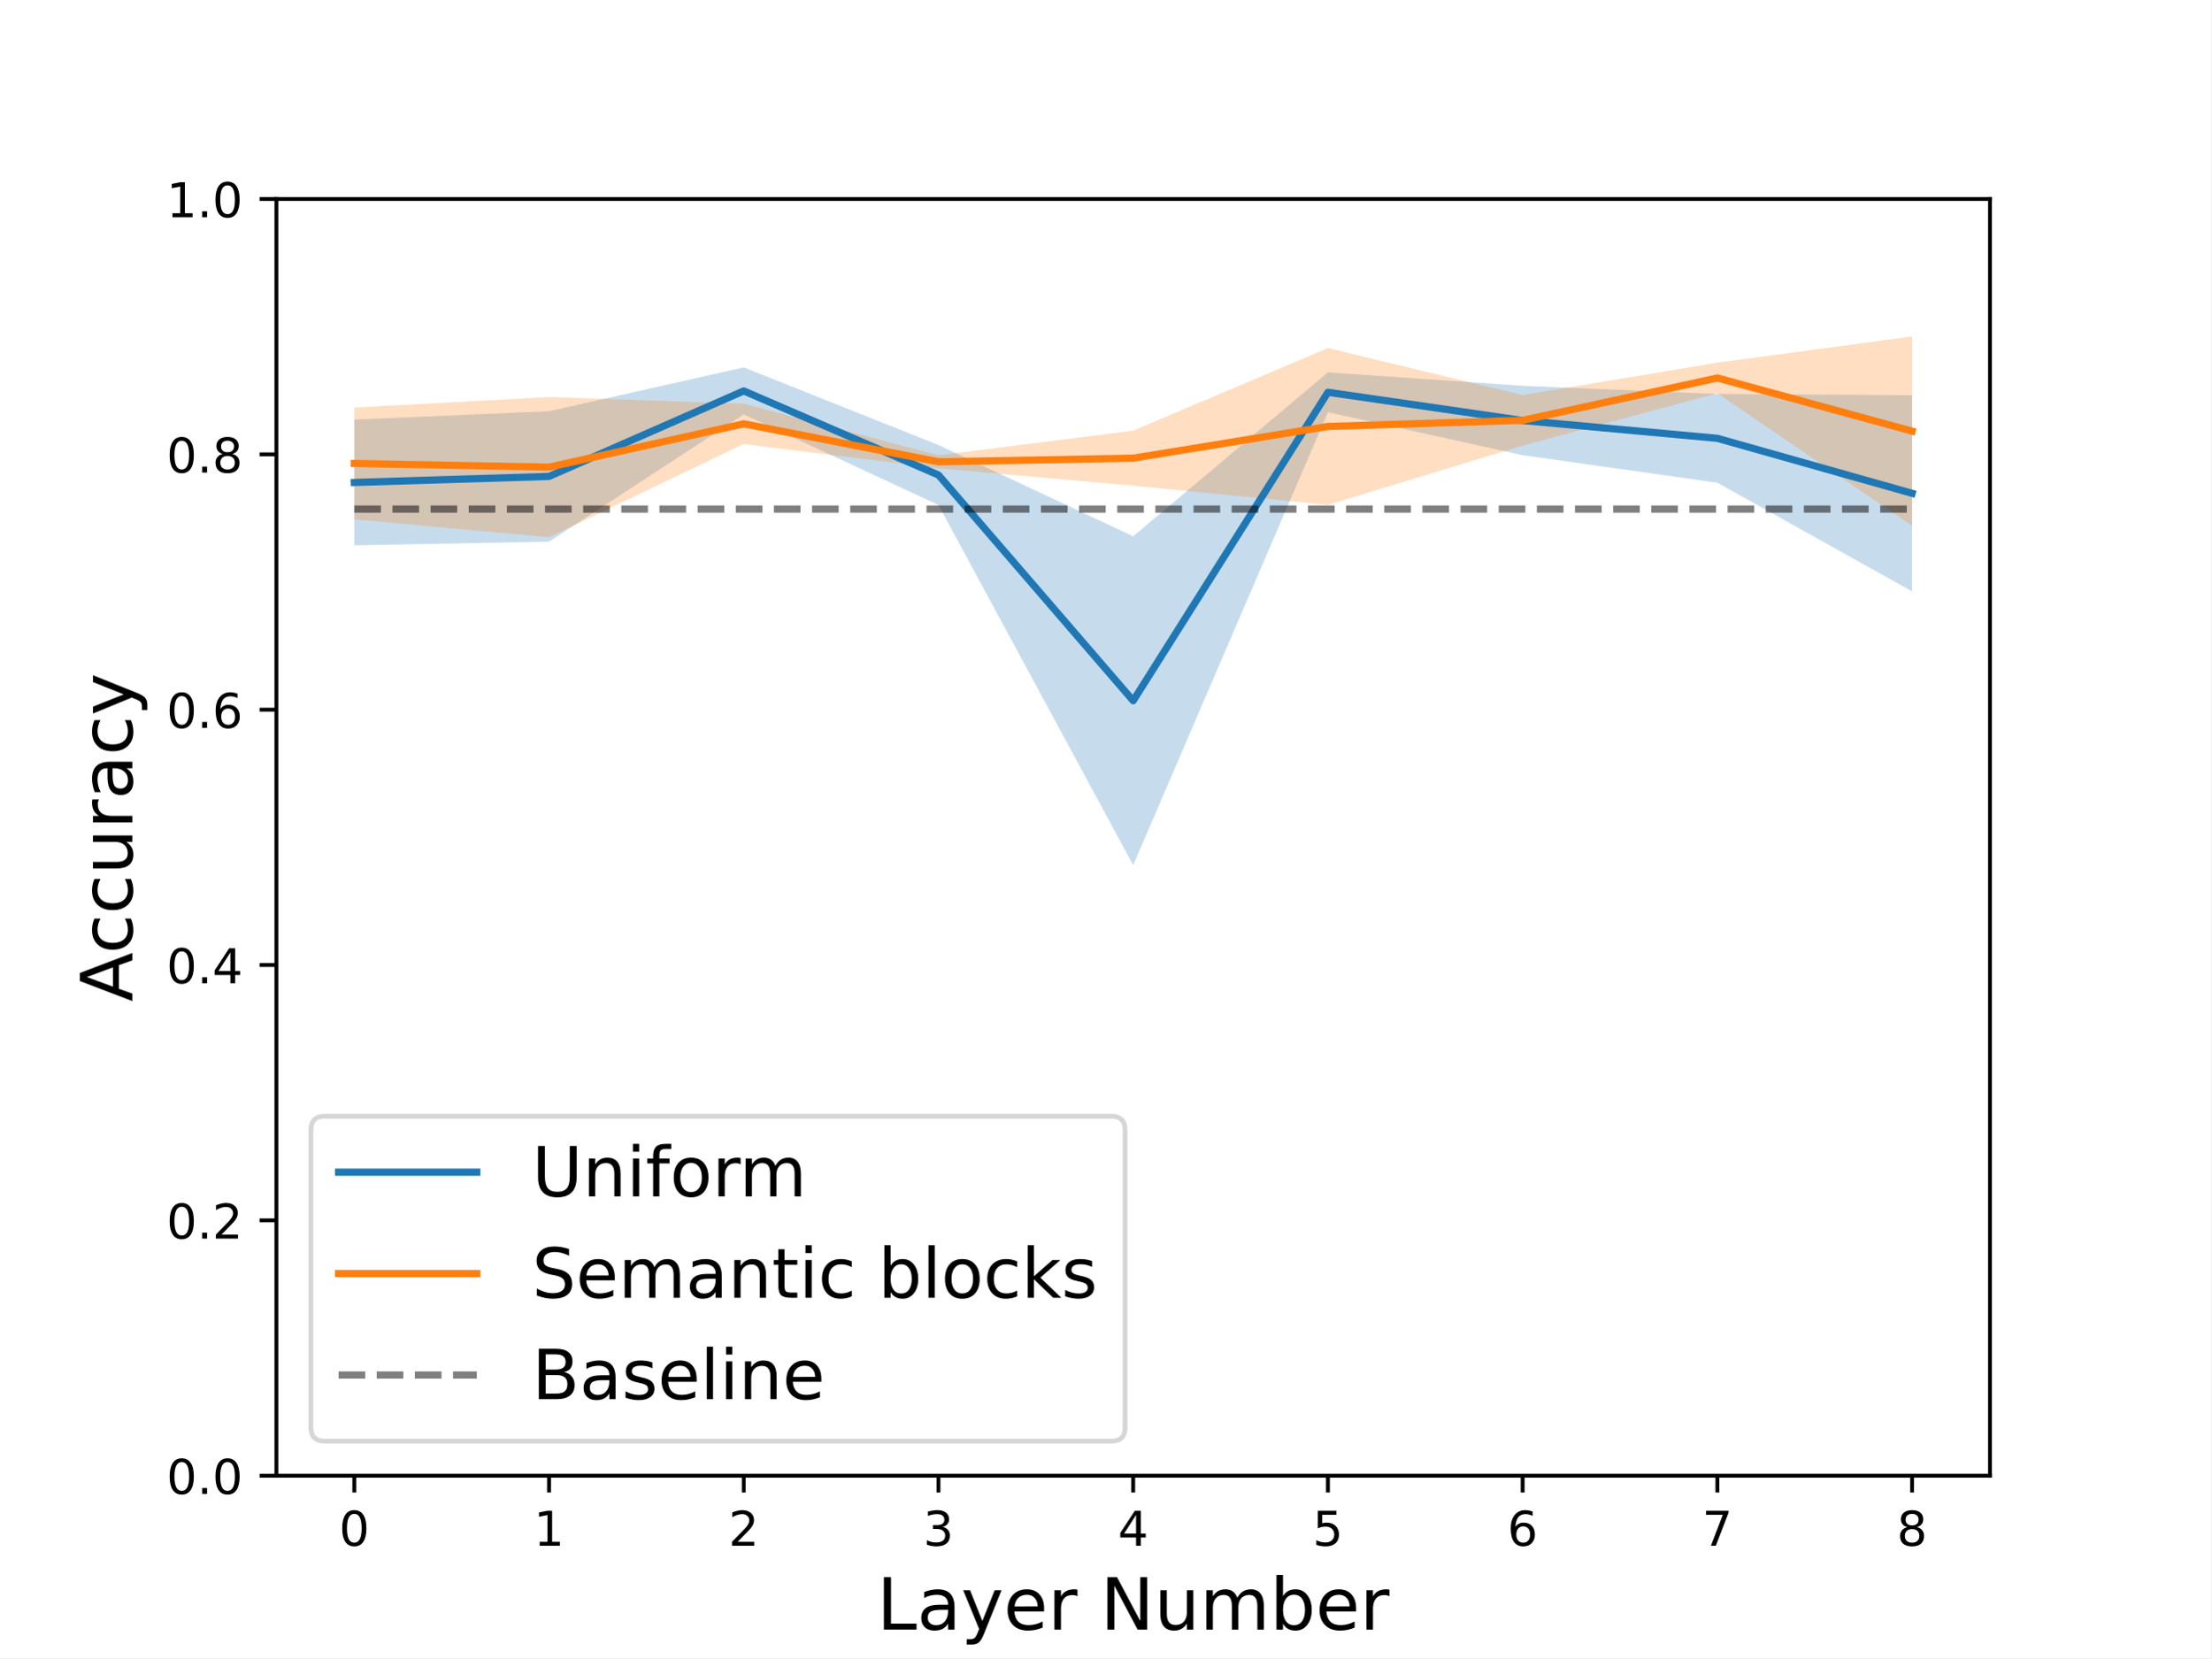
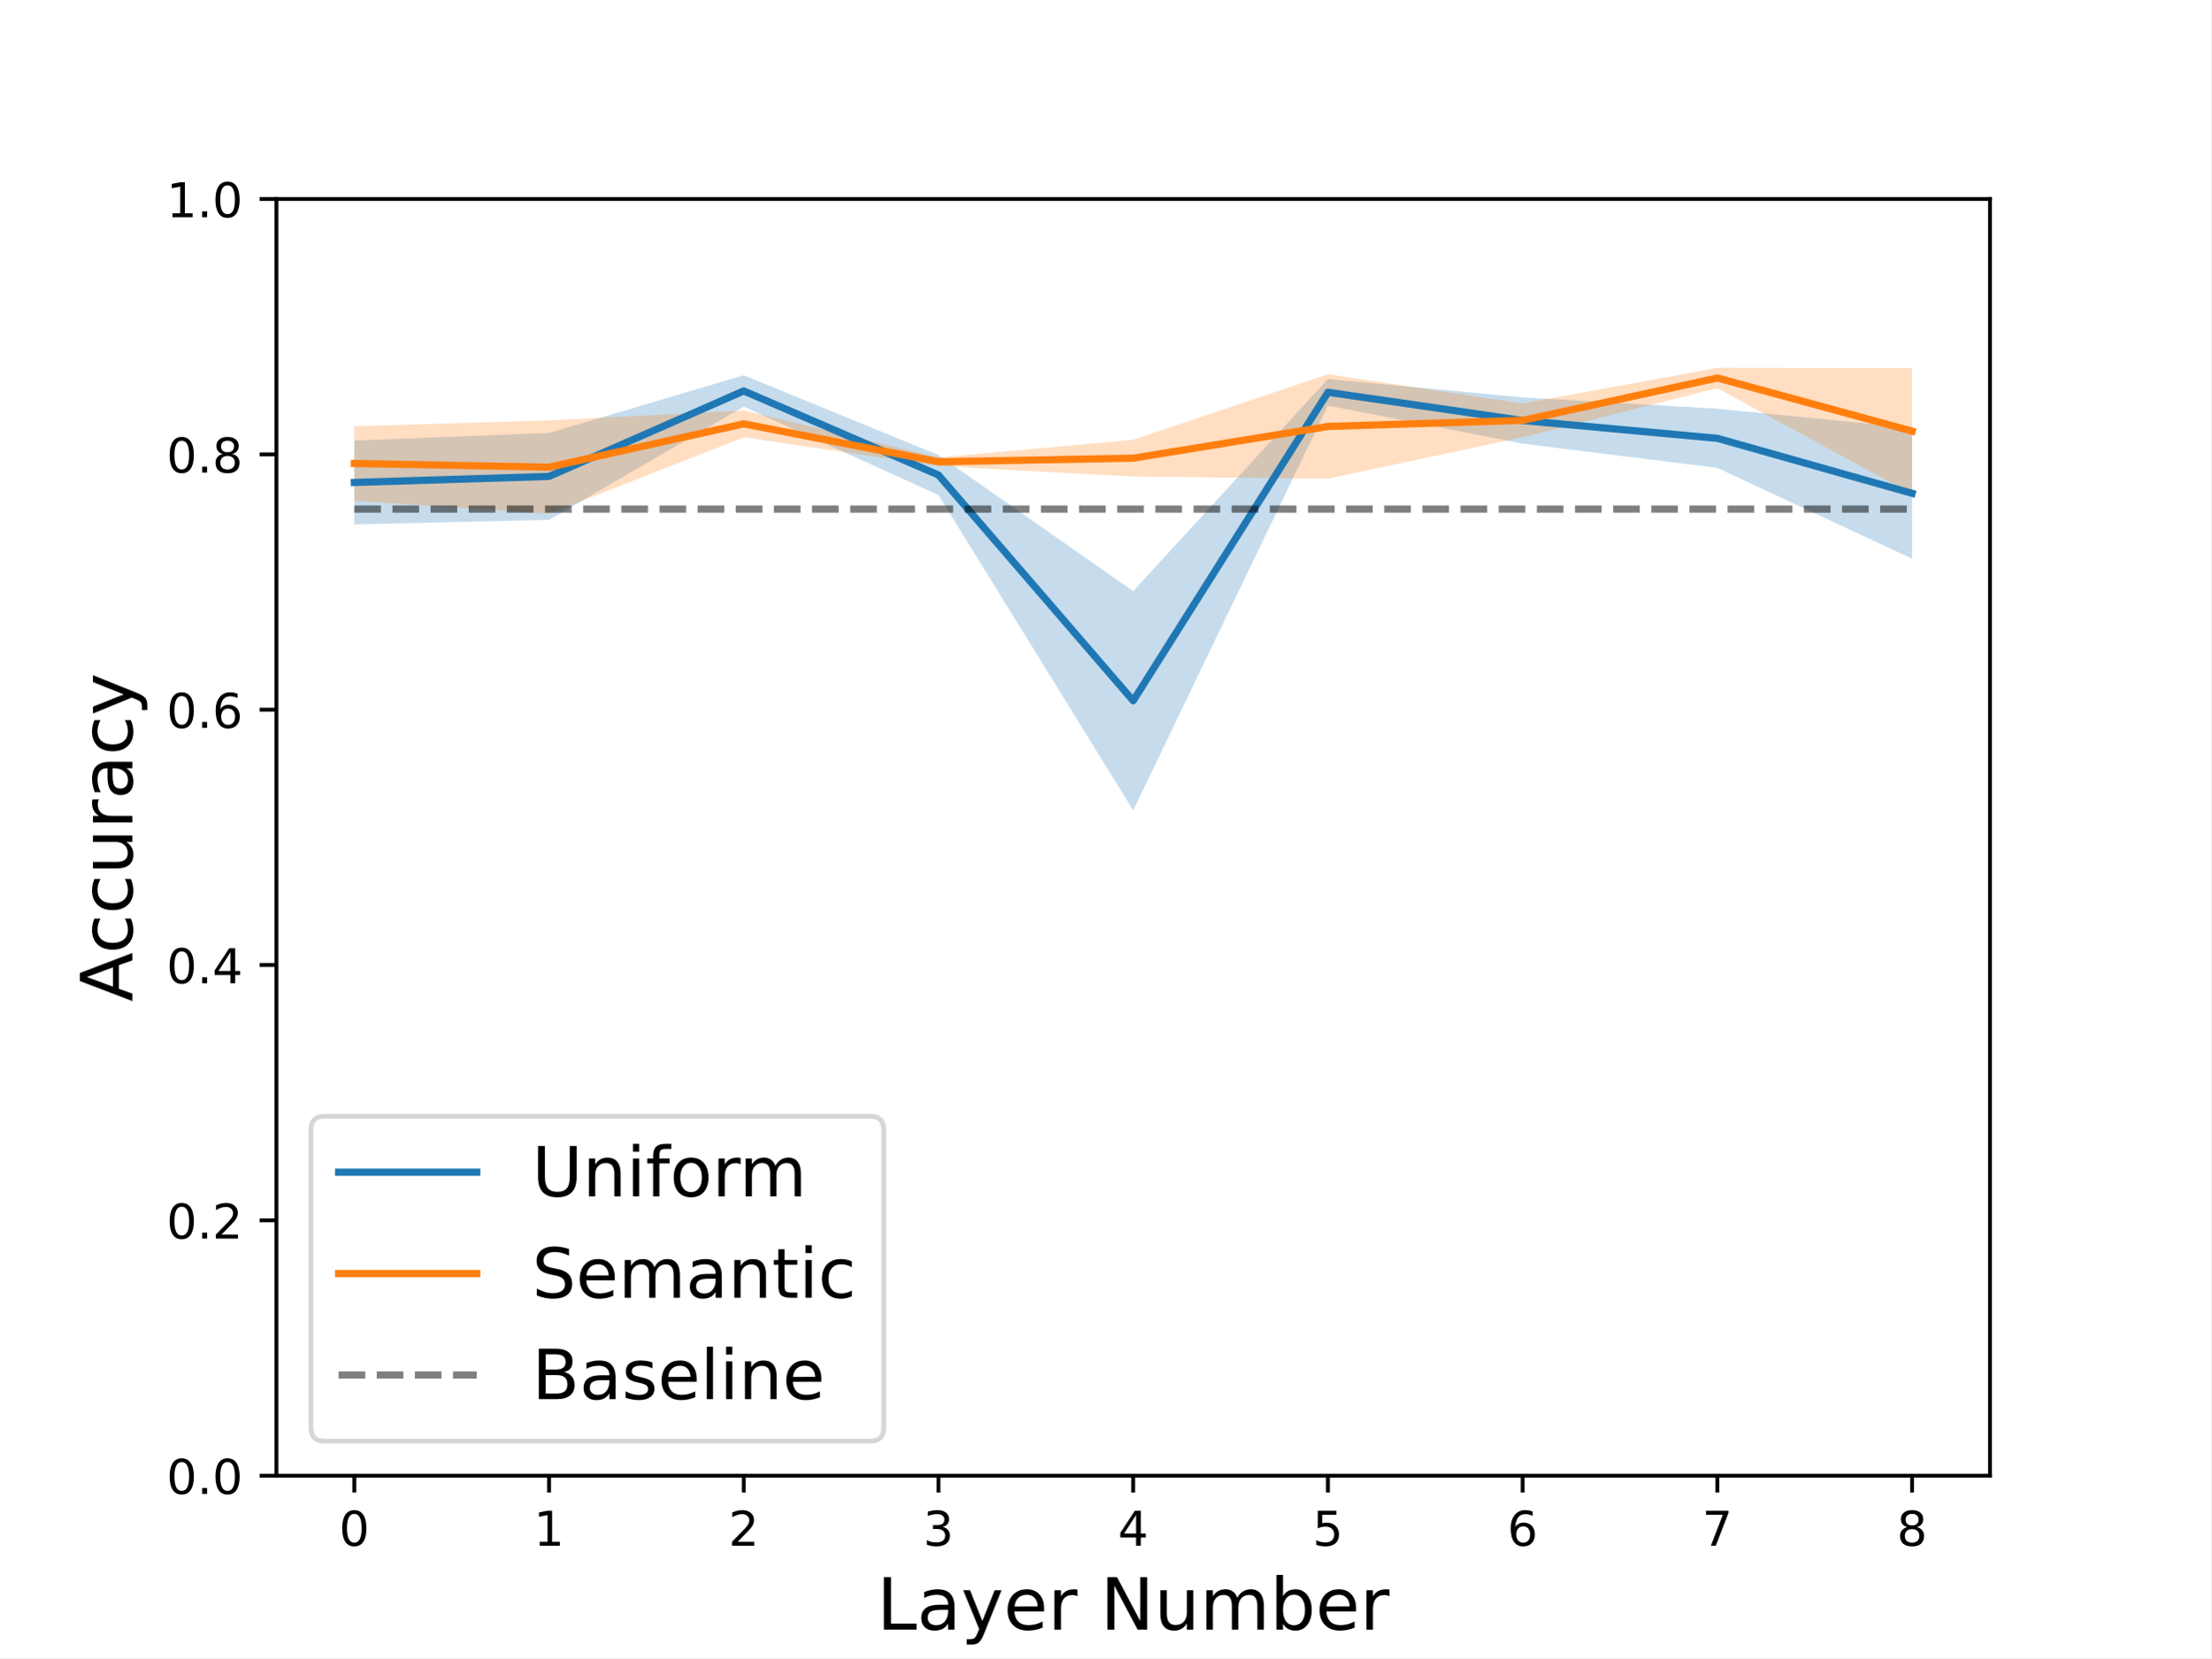
<svg xmlns="http://www.w3.org/2000/svg" xmlns:xlink="http://www.w3.org/1999/xlink" height="345.6pt" version="1.1" viewBox="0 0 460.8 345.6" width="460.8pt">
  <defs>
    <style type="text/css">*{stroke-linecap:butt;stroke-linejoin:round;}</style>
  </defs>
  <g id="figure_1">
    <g id="patch_1">
      <path d="M 0 345.6  L 460.8 345.6  L 460.8 0  L 0 0  z " style="fill:#ffffff;" />
    </g>
    <g id="axes_1">
      <g id="patch_2">
        <path d="M 57.6 307.584  L 414.72 307.584  L 414.72 41.472  L 57.6 41.472  z " style="fill:#ffffff;" />
      </g>
      <g id="PolyCollection_1">
-         <path clip-path="url(#p0062287019)" d="M 73.833 87.45  L 73.833 113.666  L 114.415 112.89  L 154.996 86.384  L 195.578 105.256  L 236.16 180.327  L 276.742 85.915  L 317.324 94.874  L 357.905 100.612  L 398.487 123.261  L 398.487 82.378  L 398.487 82.378  L 357.905 82.106  L 317.324 80.411  L 276.742 77.608  L 236.16 111.781  L 195.578 92.755  L 154.996 76.571  L 114.415 85.707  L 73.833 87.45  z " style="fill:#1f77b4;fill-opacity:0.25;" />
+         <path clip-path="url(#pe80331f5a6)" d="M 73.833 91.819  L 73.833 109.296  L 114.415 108.359  L 154.996 84.748  L 195.578 103.173  L 236.16 168.903  L 276.742 84.531  L 317.324 92.463  L 357.905 97.528  L 398.487 116.447  L 398.487 89.192  L 398.487 89.192  L 357.905 85.19  L 317.324 82.822  L 276.742 78.992  L 236.16 123.205  L 195.578 94.838  L 154.996 78.207  L 114.415 90.237  L 73.833 91.819  z " style="fill:#1f77b4;fill-opacity:0.25;" />
      </g>
      <g id="PolyCollection_2">
-         <path clip-path="url(#p0062287019)" d="M 73.833 84.948  L 73.833 108.255  L 114.415 111.974  L 154.996 92.535  L 195.578 97.603  L 236.16 101.224  L 276.742 105.222  L 317.324 92.87  L 357.905 81.971  L 398.487 109.593  L 398.487 70.127  L 398.487 70.127  L 357.905 75.59  L 317.324 82.343  L 276.742 72.547  L 236.16 89.761  L 195.578 94.89  L 154.996 84.134  L 114.415 82.755  L 73.833 84.948  z " style="fill:#ff7f0e;fill-opacity:0.25;" />
+         <path clip-path="url(#pe80331f5a6)" d="M 73.833 88.833  L 73.833 104.37  L 114.415 107.104  L 154.996 91.135  L 195.578 97.151  L 236.16 99.314  L 276.742 99.776  L 317.324 91.116  L 357.905 80.908  L 398.487 103.016  L 398.487 76.704  L 398.487 76.704  L 357.905 76.654  L 317.324 84.098  L 276.742 77.993  L 236.16 91.672  L 195.578 95.342  L 154.996 85.534  L 114.415 87.625  L 73.833 88.833  z " style="fill:#ff7f0e;fill-opacity:0.25;" />
      </g>
      <g id="matplotlib.axis_1">
        <g id="xtick_1">
          <g id="line2d_1">
            <defs>
-               <path d="M 0 0  L 0 3.5  " id="m283d90b2d8" style="stroke:#000000;stroke-width:0.8;" />
-             </defs>
-             <g>
-               <use style="stroke:#000000;stroke-width:0.8;" x="73.833" xlink:href="#m283d90b2d8" y="307.584" />
+               <path d="M 0 0  L 0 3.5  " id="md100a8b72f" style="stroke:#000000;stroke-width:0.8;" />
+             </defs>
+             <g>
+               <use style="stroke:#000000;stroke-width:0.8;" x="73.833" xlink:href="#md100a8b72f" y="307.584" />
            </g>
          </g>
          <g id="text_1">
            <g transform="translate(70.65148 322.1824)scale(0.1 -0.1)">
              <defs>
                <path d="M 2034 4250  Q 1547 4250 1301 3770  Q 1056 3291 1056 2328  Q 1056 1369 1301 889  Q 1547 409 2034 409  Q 2525 409 2770 889  Q 3016 1369 3016 2328  Q 3016 3291 2770 3770  Q 2525 4250 2034 4250  z M 2034 4750  Q 2819 4750 3233 4129  Q 3647 3509 3647 2328  Q 3647 1150 3233 529  Q 2819 -91 2034 -91  Q 1250 -91 836 529  Q 422 1150 422 2328  Q 422 3509 836 4129  Q 1250 4750 2034 4750  z " id="DejaVuSans-30" transform="scale(0.015625)" />
              </defs>
              <use xlink:href="#DejaVuSans-30" />
            </g>
          </g>
        </g>
        <g id="xtick_2">
          <g id="line2d_2">
            <g>
-               <use style="stroke:#000000;stroke-width:0.8;" x="114.415" xlink:href="#m283d90b2d8" y="307.584" />
+               <use style="stroke:#000000;stroke-width:0.8;" x="114.415" xlink:href="#md100a8b72f" y="307.584" />
            </g>
          </g>
          <g id="text_2">
            <g transform="translate(111.2333 322.1824)scale(0.1 -0.1)">
              <defs>
                <path d="M 794 531  L 1825 531  L 1825 4091  L 703 3866  L 703 4441  L 1819 4666  L 2450 4666  L 2450 531  L 3481 531  L 3481 0  L 794 0  L 794 531  z " id="DejaVuSans-31" transform="scale(0.015625)" />
              </defs>
              <use xlink:href="#DejaVuSans-31" />
            </g>
          </g>
        </g>
        <g id="xtick_3">
          <g id="line2d_3">
            <g>
-               <use style="stroke:#000000;stroke-width:0.8;" x="154.996" xlink:href="#m283d90b2d8" y="307.584" />
+               <use style="stroke:#000000;stroke-width:0.8;" x="154.996" xlink:href="#md100a8b72f" y="307.584" />
            </g>
          </g>
          <g id="text_3">
            <g transform="translate(151.8151 322.1824)scale(0.1 -0.1)">
              <defs>
                <path d="M 1228 531  L 3431 531  L 3431 0  L 469 0  L 469 531  Q 828 903 1448 1529  Q 2069 2156 2228 2338  Q 2531 2678 2651 2914  Q 2772 3150 2772 3378  Q 2772 3750 2511 3984  Q 2250 4219 1831 4219  Q 1534 4219 1204 4116  Q 875 4013 500 3803  L 500 4441  Q 881 4594 1212 4672  Q 1544 4750 1819 4750  Q 2544 4750 2975 4387  Q 3406 4025 3406 3419  Q 3406 3131 3298 2873  Q 3191 2616 2906 2266  Q 2828 2175 2409 1742  Q 1991 1309 1228 531  z " id="DejaVuSans-32" transform="scale(0.015625)" />
              </defs>
              <use xlink:href="#DejaVuSans-32" />
            </g>
          </g>
        </g>
        <g id="xtick_4">
          <g id="line2d_4">
            <g>
-               <use style="stroke:#000000;stroke-width:0.8;" x="195.578" xlink:href="#m283d90b2d8" y="307.584" />
+               <use style="stroke:#000000;stroke-width:0.8;" x="195.578" xlink:href="#md100a8b72f" y="307.584" />
            </g>
          </g>
          <g id="text_4">
            <g transform="translate(192.3969 322.1824)scale(0.1 -0.1)">
              <defs>
                <path d="M 2597 2516  Q 3050 2419 3304 2112  Q 3559 1806 3559 1356  Q 3559 666 3084 287  Q 2609 -91 1734 -91  Q 1441 -91 1130 -33  Q 819 25 488 141  L 488 750  Q 750 597 1062 519  Q 1375 441 1716 441  Q 2309 441 2620 675  Q 2931 909 2931 1356  Q 2931 1769 2642 2001  Q 2353 2234 1838 2234  L 1294 2234  L 1294 2753  L 1863 2753  Q 2328 2753 2575 2939  Q 2822 3125 2822 3475  Q 2822 3834 2567 4026  Q 2313 4219 1838 4219  Q 1578 4219 1281 4162  Q 984 4106 628 3988  L 628 4550  Q 988 4650 1302 4700  Q 1616 4750 1894 4750  Q 2613 4750 3031 4423  Q 3450 4097 3450 3541  Q 3450 3153 3228 2886  Q 3006 2619 2597 2516  z " id="DejaVuSans-33" transform="scale(0.015625)" />
              </defs>
              <use xlink:href="#DejaVuSans-33" />
            </g>
          </g>
        </g>
        <g id="xtick_5">
          <g id="line2d_5">
            <g>
-               <use style="stroke:#000000;stroke-width:0.8;" x="236.16" xlink:href="#m283d90b2d8" y="307.584" />
+               <use style="stroke:#000000;stroke-width:0.8;" x="236.16" xlink:href="#md100a8b72f" y="307.584" />
            </g>
          </g>
          <g id="text_5">
            <g transform="translate(232.9787 322.1824)scale(0.1 -0.1)">
              <defs>
                <path d="M 2419 4116  L 825 1625  L 2419 1625  L 2419 4116  z M 2253 4666  L 3047 4666  L 3047 1625  L 3713 1625  L 3713 1100  L 3047 1100  L 3047 0  L 2419 0  L 2419 1100  L 313 1100  L 313 1709  L 2253 4666  z " id="DejaVuSans-34" transform="scale(0.015625)" />
              </defs>
              <use xlink:href="#DejaVuSans-34" />
            </g>
          </g>
        </g>
        <g id="xtick_6">
          <g id="line2d_6">
            <g>
-               <use style="stroke:#000000;stroke-width:0.8;" x="276.742" xlink:href="#m283d90b2d8" y="307.584" />
+               <use style="stroke:#000000;stroke-width:0.8;" x="276.742" xlink:href="#md100a8b72f" y="307.584" />
            </g>
          </g>
          <g id="text_6">
            <g transform="translate(273.5606 322.1824)scale(0.1 -0.1)">
              <defs>
                <path d="M 691 4666  L 3169 4666  L 3169 4134  L 1269 4134  L 1269 2991  Q 1406 3038 1543 3061  Q 1681 3084 1819 3084  Q 2600 3084 3056 2656  Q 3513 2228 3513 1497  Q 3513 744 3044 326  Q 2575 -91 1722 -91  Q 1428 -91 1123 -41  Q 819 9 494 109  L 494 744  Q 775 591 1075 516  Q 1375 441 1709 441  Q 2250 441 2565 725  Q 2881 1009 2881 1497  Q 2881 1984 2565 2268  Q 2250 2553 1709 2553  Q 1456 2553 1204 2497  Q 953 2441 691 2322  L 691 4666  z " id="DejaVuSans-35" transform="scale(0.015625)" />
              </defs>
              <use xlink:href="#DejaVuSans-35" />
            </g>
          </g>
        </g>
        <g id="xtick_7">
          <g id="line2d_7">
            <g>
-               <use style="stroke:#000000;stroke-width:0.8;" x="317.324" xlink:href="#m283d90b2d8" y="307.584" />
+               <use style="stroke:#000000;stroke-width:0.8;" x="317.324" xlink:href="#md100a8b72f" y="307.584" />
            </g>
          </g>
          <g id="text_7">
            <g transform="translate(314.1424 322.1824)scale(0.1 -0.1)">
              <defs>
                <path d="M 2113 2584  Q 1688 2584 1439 2293  Q 1191 2003 1191 1497  Q 1191 994 1439 701  Q 1688 409 2113 409  Q 2538 409 2786 701  Q 3034 994 3034 1497  Q 3034 2003 2786 2293  Q 2538 2584 2113 2584  z M 3366 4563  L 3366 3988  Q 3128 4100 2886 4159  Q 2644 4219 2406 4219  Q 1781 4219 1451 3797  Q 1122 3375 1075 2522  Q 1259 2794 1537 2939  Q 1816 3084 2150 3084  Q 2853 3084 3261 2657  Q 3669 2231 3669 1497  Q 3669 778 3244 343  Q 2819 -91 2113 -91  Q 1303 -91 875 529  Q 447 1150 447 2328  Q 447 3434 972 4092  Q 1497 4750 2381 4750  Q 2619 4750 2861 4703  Q 3103 4656 3366 4563  z " id="DejaVuSans-36" transform="scale(0.015625)" />
              </defs>
              <use xlink:href="#DejaVuSans-36" />
            </g>
          </g>
        </g>
        <g id="xtick_8">
          <g id="line2d_8">
            <g>
-               <use style="stroke:#000000;stroke-width:0.8;" x="357.905" xlink:href="#m283d90b2d8" y="307.584" />
+               <use style="stroke:#000000;stroke-width:0.8;" x="357.905" xlink:href="#md100a8b72f" y="307.584" />
            </g>
          </g>
          <g id="text_8">
            <g transform="translate(354.7242 322.1824)scale(0.1 -0.1)">
              <defs>
                <path d="M 525 4666  L 3525 4666  L 3525 4397  L 1831 0  L 1172 0  L 2766 4134  L 525 4134  L 525 4666  z " id="DejaVuSans-37" transform="scale(0.015625)" />
              </defs>
              <use xlink:href="#DejaVuSans-37" />
            </g>
          </g>
        </g>
        <g id="xtick_9">
          <g id="line2d_9">
            <g>
-               <use style="stroke:#000000;stroke-width:0.8;" x="398.487" xlink:href="#m283d90b2d8" y="307.584" />
+               <use style="stroke:#000000;stroke-width:0.8;" x="398.487" xlink:href="#md100a8b72f" y="307.584" />
            </g>
          </g>
          <g id="text_9">
            <g transform="translate(395.306 322.1824)scale(0.1 -0.1)">
              <defs>
                <path d="M 2034 2216  Q 1584 2216 1326 1975  Q 1069 1734 1069 1313  Q 1069 891 1326 650  Q 1584 409 2034 409  Q 2484 409 2743 651  Q 3003 894 3003 1313  Q 3003 1734 2745 1975  Q 2488 2216 2034 2216  z M 1403 2484  Q 997 2584 770 2862  Q 544 3141 544 3541  Q 544 4100 942 4425  Q 1341 4750 2034 4750  Q 2731 4750 3128 4425  Q 3525 4100 3525 3541  Q 3525 3141 3298 2862  Q 3072 2584 2669 2484  Q 3125 2378 3379 2068  Q 3634 1759 3634 1313  Q 3634 634 3220 271  Q 2806 -91 2034 -91  Q 1263 -91 848 271  Q 434 634 434 1313  Q 434 1759 690 2068  Q 947 2378 1403 2484  z M 1172 3481  Q 1172 3119 1398 2916  Q 1625 2713 2034 2713  Q 2441 2713 2670 2916  Q 2900 3119 2900 3481  Q 2900 3844 2670 4047  Q 2441 4250 2034 4250  Q 1625 4250 1398 4047  Q 1172 3844 1172 3481  z " id="DejaVuSans-38" transform="scale(0.015625)" />
              </defs>
              <use xlink:href="#DejaVuSans-38" />
            </g>
          </g>
        </g>
        <g id="text_10">
          <g transform="translate(182.7354 339.6598)scale(0.15 -0.15)">
            <defs>
              <path d="M 628 4666  L 1259 4666  L 1259 531  L 3531 531  L 3531 0  L 628 0  L 628 4666  z " id="DejaVuSans-4c" transform="scale(0.015625)" />
              <path d="M 2194 1759  Q 1497 1759 1228 1600  Q 959 1441 959 1056  Q 959 750 1161 570  Q 1363 391 1709 391  Q 2188 391 2477 730  Q 2766 1069 2766 1631  L 2766 1759  L 2194 1759  z M 3341 1997  L 3341 0  L 2766 0  L 2766 531  Q 2569 213 2275 61  Q 1981 -91 1556 -91  Q 1019 -91 701 211  Q 384 513 384 1019  Q 384 1609 779 1909  Q 1175 2209 1959 2209  L 2766 2209  L 2766 2266  Q 2766 2663 2505 2880  Q 2244 3097 1772 3097  Q 1472 3097 1187 3025  Q 903 2953 641 2809  L 641 3341  Q 956 3463 1253 3523  Q 1550 3584 1831 3584  Q 2591 3584 2966 3190  Q 3341 2797 3341 1997  z " id="DejaVuSans-61" transform="scale(0.015625)" />
              <path d="M 2059 -325  Q 1816 -950 1584 -1140  Q 1353 -1331 966 -1331  L 506 -1331  L 506 -850  L 844 -850  Q 1081 -850 1212 -737  Q 1344 -625 1503 -206  L 1606 56  L 191 3500  L 800 3500  L 1894 763  L 2988 3500  L 3597 3500  L 2059 -325  z " id="DejaVuSans-79" transform="scale(0.015625)" />
              <path d="M 3597 1894  L 3597 1613  L 953 1613  Q 991 1019 1311 708  Q 1631 397 2203 397  Q 2534 397 2845 478  Q 3156 559 3463 722  L 3463 178  Q 3153 47 2828 -22  Q 2503 -91 2169 -91  Q 1331 -91 842 396  Q 353 884 353 1716  Q 353 2575 817 3079  Q 1281 3584 2069 3584  Q 2775 3584 3186 3129  Q 3597 2675 3597 1894  z M 3022 2063  Q 3016 2534 2758 2815  Q 2500 3097 2075 3097  Q 1594 3097 1305 2825  Q 1016 2553 972 2059  L 3022 2063  z " id="DejaVuSans-65" transform="scale(0.015625)" />
              <path d="M 2631 2963  Q 2534 3019 2420 3045  Q 2306 3072 2169 3072  Q 1681 3072 1420 2755  Q 1159 2438 1159 1844  L 1159 0  L 581 0  L 581 3500  L 1159 3500  L 1159 2956  Q 1341 3275 1631 3429  Q 1922 3584 2338 3584  Q 2397 3584 2469 3576  Q 2541 3569 2628 3553  L 2631 2963  z " id="DejaVuSans-72" transform="scale(0.015625)" />
              <path id="DejaVuSans-20" transform="scale(0.015625)" />
              <path d="M 628 4666  L 1478 4666  L 3547 763  L 3547 4666  L 4159 4666  L 4159 0  L 3309 0  L 1241 3903  L 1241 0  L 628 0  L 628 4666  z " id="DejaVuSans-4e" transform="scale(0.015625)" />
              <path d="M 544 1381  L 544 3500  L 1119 3500  L 1119 1403  Q 1119 906 1312 657  Q 1506 409 1894 409  Q 2359 409 2629 706  Q 2900 1003 2900 1516  L 2900 3500  L 3475 3500  L 3475 0  L 2900 0  L 2900 538  Q 2691 219 2414 64  Q 2138 -91 1772 -91  Q 1169 -91 856 284  Q 544 659 544 1381  z M 1991 3584  L 1991 3584  z " id="DejaVuSans-75" transform="scale(0.015625)" />
              <path d="M 3328 2828  Q 3544 3216 3844 3400  Q 4144 3584 4550 3584  Q 5097 3584 5394 3201  Q 5691 2819 5691 2113  L 5691 0  L 5113 0  L 5113 2094  Q 5113 2597 4934 2840  Q 4756 3084 4391 3084  Q 3944 3084 3684 2787  Q 3425 2491 3425 1978  L 3425 0  L 2847 0  L 2847 2094  Q 2847 2600 2669 2842  Q 2491 3084 2119 3084  Q 1678 3084 1418 2786  Q 1159 2488 1159 1978  L 1159 0  L 581 0  L 581 3500  L 1159 3500  L 1159 2956  Q 1356 3278 1631 3431  Q 1906 3584 2284 3584  Q 2666 3584 2933 3390  Q 3200 3197 3328 2828  z " id="DejaVuSans-6d" transform="scale(0.015625)" />
              <path d="M 3116 1747  Q 3116 2381 2855 2742  Q 2594 3103 2138 3103  Q 1681 3103 1420 2742  Q 1159 2381 1159 1747  Q 1159 1113 1420 752  Q 1681 391 2138 391  Q 2594 391 2855 752  Q 3116 1113 3116 1747  z M 1159 2969  Q 1341 3281 1617 3432  Q 1894 3584 2278 3584  Q 2916 3584 3314 3078  Q 3713 2572 3713 1747  Q 3713 922 3314 415  Q 2916 -91 2278 -91  Q 1894 -91 1617 61  Q 1341 213 1159 525  L 1159 0  L 581 0  L 581 4863  L 1159 4863  L 1159 2969  z " id="DejaVuSans-62" transform="scale(0.015625)" />
            </defs>
            <use xlink:href="#DejaVuSans-4c" />
            <use x="55.713" xlink:href="#DejaVuSans-61" />
            <use x="116.992" xlink:href="#DejaVuSans-79" />
            <use x="176.172" xlink:href="#DejaVuSans-65" />
            <use x="237.695" xlink:href="#DejaVuSans-72" />
            <use x="278.809" xlink:href="#DejaVuSans-20" />
            <use x="310.596" xlink:href="#DejaVuSans-4e" />
            <use x="385.4" xlink:href="#DejaVuSans-75" />
            <use x="448.779" xlink:href="#DejaVuSans-6d" />
            <use x="546.191" xlink:href="#DejaVuSans-62" />
            <use x="609.668" xlink:href="#DejaVuSans-65" />
            <use x="671.191" xlink:href="#DejaVuSans-72" />
          </g>
        </g>
      </g>
      <g id="matplotlib.axis_2">
        <g id="ytick_1">
          <g id="line2d_10">
            <defs>
-               <path d="M 0 0  L -3.5 0  " id="mb14758dd09" style="stroke:#000000;stroke-width:0.8;" />
-             </defs>
-             <g>
-               <use style="stroke:#000000;stroke-width:0.8;" x="57.6" xlink:href="#mb14758dd09" y="307.584" />
+               <path d="M 0 0  L -3.5 0  " id="mf8feb0b584" style="stroke:#000000;stroke-width:0.8;" />
+             </defs>
+             <g>
+               <use style="stroke:#000000;stroke-width:0.8;" x="57.6" xlink:href="#mf8feb0b584" y="307.584" />
            </g>
          </g>
          <g id="text_11">
            <g transform="translate(34.69687 311.3832)scale(0.1 -0.1)">
              <defs>
                <path d="M 684 794  L 1344 794  L 1344 0  L 684 0  L 684 794  z " id="DejaVuSans-2e" transform="scale(0.015625)" />
              </defs>
              <use xlink:href="#DejaVuSans-30" />
              <use x="63.623" xlink:href="#DejaVuSans-2e" />
              <use x="95.41" xlink:href="#DejaVuSans-30" />
            </g>
          </g>
        </g>
        <g id="ytick_2">
          <g id="line2d_11">
            <g>
-               <use style="stroke:#000000;stroke-width:0.8;" x="57.6" xlink:href="#mb14758dd09" y="254.362" />
+               <use style="stroke:#000000;stroke-width:0.8;" x="57.6" xlink:href="#mf8feb0b584" y="254.362" />
            </g>
          </g>
          <g id="text_12">
            <g transform="translate(34.69687 258.1608)scale(0.1 -0.1)">
              <use xlink:href="#DejaVuSans-30" />
              <use x="63.623" xlink:href="#DejaVuSans-2e" />
              <use x="95.41" xlink:href="#DejaVuSans-32" />
            </g>
          </g>
        </g>
        <g id="ytick_3">
          <g id="line2d_12">
            <g>
-               <use style="stroke:#000000;stroke-width:0.8;" x="57.6" xlink:href="#mb14758dd09" y="201.139" />
+               <use style="stroke:#000000;stroke-width:0.8;" x="57.6" xlink:href="#mf8feb0b584" y="201.139" />
            </g>
          </g>
          <g id="text_13">
            <g transform="translate(34.69687 204.9384)scale(0.1 -0.1)">
              <use xlink:href="#DejaVuSans-30" />
              <use x="63.623" xlink:href="#DejaVuSans-2e" />
              <use x="95.41" xlink:href="#DejaVuSans-34" />
            </g>
          </g>
        </g>
        <g id="ytick_4">
          <g id="line2d_13">
            <g>
-               <use style="stroke:#000000;stroke-width:0.8;" x="57.6" xlink:href="#mb14758dd09" y="147.917" />
+               <use style="stroke:#000000;stroke-width:0.8;" x="57.6" xlink:href="#mf8feb0b584" y="147.917" />
            </g>
          </g>
          <g id="text_14">
            <g transform="translate(34.69687 151.716)scale(0.1 -0.1)">
              <use xlink:href="#DejaVuSans-30" />
              <use x="63.623" xlink:href="#DejaVuSans-2e" />
              <use x="95.41" xlink:href="#DejaVuSans-36" />
            </g>
          </g>
        </g>
        <g id="ytick_5">
          <g id="line2d_14">
            <g>
-               <use style="stroke:#000000;stroke-width:0.8;" x="57.6" xlink:href="#mb14758dd09" y="94.694" />
+               <use style="stroke:#000000;stroke-width:0.8;" x="57.6" xlink:href="#mf8feb0b584" y="94.694" />
            </g>
          </g>
          <g id="text_15">
            <g transform="translate(34.69687 98.49362)scale(0.1 -0.1)">
              <use xlink:href="#DejaVuSans-30" />
              <use x="63.623" xlink:href="#DejaVuSans-2e" />
              <use x="95.41" xlink:href="#DejaVuSans-38" />
            </g>
          </g>
        </g>
        <g id="ytick_6">
          <g id="line2d_15">
            <g>
-               <use style="stroke:#000000;stroke-width:0.8;" x="57.6" xlink:href="#mb14758dd09" y="41.472" />
+               <use style="stroke:#000000;stroke-width:0.8;" x="57.6" xlink:href="#mf8feb0b584" y="41.472" />
            </g>
          </g>
          <g id="text_16">
            <g transform="translate(34.69687 45.27122)scale(0.1 -0.1)">
              <use xlink:href="#DejaVuSans-31" />
              <use x="63.623" xlink:href="#DejaVuSans-2e" />
              <use x="95.41" xlink:href="#DejaVuSans-30" />
            </g>
          </g>
        </g>
        <g id="text_17">
          <g transform="translate(27.57734 208.7702)rotate(-90)scale(0.15 -0.15)">
            <defs>
              <path d="M 2188 4044  L 1331 1722  L 3047 1722  L 2188 4044  z M 1831 4666  L 2547 4666  L 4325 0  L 3669 0  L 3244 1197  L 1141 1197  L 716 0  L 50 0  L 1831 4666  z " id="DejaVuSans-41" transform="scale(0.015625)" />
              <path d="M 3122 3366  L 3122 2828  Q 2878 2963 2633 3030  Q 2388 3097 2138 3097  Q 1578 3097 1268 2742  Q 959 2388 959 1747  Q 959 1106 1268 751  Q 1578 397 2138 397  Q 2388 397 2633 464  Q 2878 531 3122 666  L 3122 134  Q 2881 22 2623 -34  Q 2366 -91 2075 -91  Q 1284 -91 818 406  Q 353 903 353 1747  Q 353 2603 823 3093  Q 1294 3584 2113 3584  Q 2378 3584 2631 3529  Q 2884 3475 3122 3366  z " id="DejaVuSans-63" transform="scale(0.015625)" />
            </defs>
            <use xlink:href="#DejaVuSans-41" />
            <use x="66.658" xlink:href="#DejaVuSans-63" />
            <use x="121.639" xlink:href="#DejaVuSans-63" />
            <use x="176.619" xlink:href="#DejaVuSans-75" />
            <use x="239.998" xlink:href="#DejaVuSans-72" />
            <use x="281.111" xlink:href="#DejaVuSans-61" />
            <use x="342.391" xlink:href="#DejaVuSans-63" />
            <use x="397.371" xlink:href="#DejaVuSans-79" />
          </g>
        </g>
      </g>
      <g id="line2d_16">
-         <path clip-path="url(#p0062287019)" d="M 73.833 100.558  L 114.415 99.298  L 154.996 81.478  L 195.578 99.005  L 236.16 146.054  L 276.742 81.761  L 317.324 87.642  L 357.905 91.359  L 398.487 102.82  " style="fill:none;stroke:#1f77b4;stroke-linecap:square;stroke-width:1.5;" />
+         <path clip-path="url(#pe80331f5a6)" d="M 73.833 100.558  L 114.415 99.298  L 154.996 81.478  L 195.578 99.005  L 236.16 146.054  L 276.742 81.761  L 317.324 87.642  L 357.905 91.359  L 398.487 102.82  " style="fill:none;stroke:#1f77b4;stroke-linecap:square;stroke-width:1.5;" />
      </g>
      <g id="line2d_17">
-         <path clip-path="url(#p0062287019)" d="M 73.833 96.602  L 114.415 97.364  L 154.996 88.334  L 195.578 96.247  L 236.16 95.493  L 276.742 88.884  L 317.324 87.607  L 357.905 78.781  L 398.487 89.86  " style="fill:none;stroke:#ff7f0e;stroke-linecap:square;stroke-width:1.5;" />
+         <path clip-path="url(#pe80331f5a6)" d="M 73.833 96.602  L 114.415 97.364  L 154.996 88.334  L 195.578 96.247  L 236.16 95.493  L 276.742 88.884  L 317.324 87.607  L 357.905 78.781  L 398.487 89.86  " style="fill:none;stroke:#ff7f0e;stroke-linecap:square;stroke-width:1.5;" />
      </g>
      <g id="line2d_18">
-         <path clip-path="url(#p0062287019)" d="M 73.833 106.111  L 398.487 106.111  " style="fill:none;stroke:#000000;stroke-dasharray:5.55,2.4;stroke-dashoffset:0;stroke-opacity:0.5;stroke-width:1.5;" />
+         <path clip-path="url(#pe80331f5a6)" d="M 73.833 106.111  L 398.487 106.111  " style="fill:none;stroke:#000000;stroke-dasharray:5.55,2.4;stroke-dashoffset:0;stroke-opacity:0.5;stroke-width:1.5;" />
      </g>
      <g id="patch_3">
        <path d="M 57.6 307.584  L 57.6 41.472  " style="fill:none;stroke:#000000;stroke-linecap:square;stroke-linejoin:miter;stroke-width:0.8;" />
      </g>
      <g id="patch_4">
        <path d="M 414.72 307.584  L 414.72 41.472  " style="fill:none;stroke:#000000;stroke-linecap:square;stroke-linejoin:miter;stroke-width:0.8;" />
      </g>
      <g id="patch_5">
        <path d="M 57.6 307.584  L 414.72 307.584  " style="fill:none;stroke:#000000;stroke-linecap:square;stroke-linejoin:miter;stroke-width:0.8;" />
      </g>
      <g id="patch_6">
        <path d="M 57.6 41.472  L 414.72 41.472  " style="fill:none;stroke:#000000;stroke-linecap:square;stroke-linejoin:miter;stroke-width:0.8;" />
      </g>
      <g id="legend_1">
        <g id="patch_7">
-           <path d="M 67.68 300.384  L 231.59 300.384  Q 234.47 300.384 234.47 297.504  L 234.47 235.535  Q 234.47 232.655 231.59 232.655  L 67.68 232.655  Q 64.8 232.655 64.8 235.535  L 64.8 297.504  Q 64.8 300.384 67.68 300.384  z " style="fill:#ffffff;opacity:0.8;stroke:#cccccc;stroke-linejoin:miter;" />
+           <path d="M 67.68 300.384  L 181.303 300.384  Q 184.183 300.384 184.183 297.504  L 184.183 235.535  Q 184.183 232.655 181.303 232.655  L 67.68 232.655  Q 64.8 232.655 64.8 235.535  L 64.8 297.504  Q 64.8 300.384 67.68 300.384  z " style="fill:#ffffff;opacity:0.8;stroke:#cccccc;stroke-linejoin:miter;" />
        </g>
        <g id="line2d_19">
          <path d="M 70.56 244.316  L 99.36 244.316  " style="fill:none;stroke:#1f77b4;stroke-linecap:square;stroke-width:1.5;" />
        </g>
        <g id="line2d_20" />
        <g id="text_18">
          <g transform="translate(110.88 249.3562)scale(0.144 -0.144)">
            <defs>
              <path d="M 556 4666  L 1191 4666  L 1191 1831  Q 1191 1081 1462 751  Q 1734 422 2344 422  Q 2950 422 3222 751  Q 3494 1081 3494 1831  L 3494 4666  L 4128 4666  L 4128 1753  Q 4128 841 3676 375  Q 3225 -91 2344 -91  Q 1459 -91 1007 375  Q 556 841 556 1753  L 556 4666  z " id="DejaVuSans-55" transform="scale(0.015625)" />
              <path d="M 3513 2113  L 3513 0  L 2938 0  L 2938 2094  Q 2938 2591 2744 2837  Q 2550 3084 2163 3084  Q 1697 3084 1428 2787  Q 1159 2491 1159 1978  L 1159 0  L 581 0  L 581 3500  L 1159 3500  L 1159 2956  Q 1366 3272 1645 3428  Q 1925 3584 2291 3584  Q 2894 3584 3203 3211  Q 3513 2838 3513 2113  z " id="DejaVuSans-6e" transform="scale(0.015625)" />
              <path d="M 603 3500  L 1178 3500  L 1178 0  L 603 0  L 603 3500  z M 603 4863  L 1178 4863  L 1178 4134  L 603 4134  L 603 4863  z " id="DejaVuSans-69" transform="scale(0.015625)" />
              <path d="M 2375 4863  L 2375 4384  L 1825 4384  Q 1516 4384 1395 4259  Q 1275 4134 1275 3809  L 1275 3500  L 2222 3500  L 2222 3053  L 1275 3053  L 1275 0  L 697 0  L 697 3053  L 147 3053  L 147 3500  L 697 3500  L 697 3744  Q 697 4328 969 4595  Q 1241 4863 1831 4863  L 2375 4863  z " id="DejaVuSans-66" transform="scale(0.015625)" />
              <path d="M 1959 3097  Q 1497 3097 1228 2736  Q 959 2375 959 1747  Q 959 1119 1226 758  Q 1494 397 1959 397  Q 2419 397 2687 759  Q 2956 1122 2956 1747  Q 2956 2369 2687 2733  Q 2419 3097 1959 3097  z M 1959 3584  Q 2709 3584 3137 3096  Q 3566 2609 3566 1747  Q 3566 888 3137 398  Q 2709 -91 1959 -91  Q 1206 -91 779 398  Q 353 888 353 1747  Q 353 2609 779 3096  Q 1206 3584 1959 3584  z " id="DejaVuSans-6f" transform="scale(0.015625)" />
            </defs>
            <use xlink:href="#DejaVuSans-55" />
            <use x="73.193" xlink:href="#DejaVuSans-6e" />
            <use x="136.572" xlink:href="#DejaVuSans-69" />
            <use x="164.355" xlink:href="#DejaVuSans-66" />
            <use x="199.561" xlink:href="#DejaVuSans-6f" />
            <use x="260.742" xlink:href="#DejaVuSans-72" />
            <use x="300.105" xlink:href="#DejaVuSans-6d" />
          </g>
        </g>
        <g id="line2d_21">
          <path d="M 70.56 265.453  L 99.36 265.453  " style="fill:none;stroke:#ff7f0e;stroke-linecap:square;stroke-width:1.5;" />
        </g>
        <g id="line2d_22" />
        <g id="text_19">
          <g transform="translate(110.88 270.4928)scale(0.144 -0.144)">
            <defs>
              <path d="M 3425 4513  L 3425 3897  Q 3066 4069 2747 4153  Q 2428 4238 2131 4238  Q 1616 4238 1336 4038  Q 1056 3838 1056 3469  Q 1056 3159 1242 3001  Q 1428 2844 1947 2747  L 2328 2669  Q 3034 2534 3370 2195  Q 3706 1856 3706 1288  Q 3706 609 3251 259  Q 2797 -91 1919 -91  Q 1588 -91 1214 -16  Q 841 59 441 206  L 441 856  Q 825 641 1194 531  Q 1563 422 1919 422  Q 2459 422 2753 634  Q 3047 847 3047 1241  Q 3047 1584 2836 1778  Q 2625 1972 2144 2069  L 1759 2144  Q 1053 2284 737 2584  Q 422 2884 422 3419  Q 422 4038 858 4394  Q 1294 4750 2059 4750  Q 2388 4750 2728 4690  Q 3069 4631 3425 4513  z " id="DejaVuSans-53" transform="scale(0.015625)" />
              <path d="M 1172 4494  L 1172 3500  L 2356 3500  L 2356 3053  L 1172 3053  L 1172 1153  Q 1172 725 1289 603  Q 1406 481 1766 481  L 2356 481  L 2356 0  L 1766 0  Q 1100 0 847 248  Q 594 497 594 1153  L 594 3053  L 172 3053  L 172 3500  L 594 3500  L 594 4494  L 1172 4494  z " id="DejaVuSans-74" transform="scale(0.015625)" />
-               <path d="M 603 4863  L 1178 4863  L 1178 0  L 603 0  L 603 4863  z " id="DejaVuSans-6c" transform="scale(0.015625)" />
-               <path d="M 581 4863  L 1159 4863  L 1159 1991  L 2875 3500  L 3609 3500  L 1753 1863  L 3688 0  L 2938 0  L 1159 1709  L 1159 0  L 581 0  L 581 4863  z " id="DejaVuSans-6b" transform="scale(0.015625)" />
-               <path d="M 2834 3397  L 2834 2853  Q 2591 2978 2328 3040  Q 2066 3103 1784 3103  Q 1356 3103 1142 2972  Q 928 2841 928 2578  Q 928 2378 1081 2264  Q 1234 2150 1697 2047  L 1894 2003  Q 2506 1872 2764 1633  Q 3022 1394 3022 966  Q 3022 478 2636 193  Q 2250 -91 1575 -91  Q 1294 -91 989 -36  Q 684 19 347 128  L 347 722  Q 666 556 975 473  Q 1284 391 1588 391  Q 1994 391 2212 530  Q 2431 669 2431 922  Q 2431 1156 2273 1281  Q 2116 1406 1581 1522  L 1381 1569  Q 847 1681 609 1914  Q 372 2147 372 2553  Q 372 3047 722 3315  Q 1072 3584 1716 3584  Q 2034 3584 2315 3537  Q 2597 3491 2834 3397  z " id="DejaVuSans-73" transform="scale(0.015625)" />
            </defs>
            <use xlink:href="#DejaVuSans-53" />
            <use x="63.477" xlink:href="#DejaVuSans-65" />
            <use x="125" xlink:href="#DejaVuSans-6d" />
            <use x="222.412" xlink:href="#DejaVuSans-61" />
            <use x="283.691" xlink:href="#DejaVuSans-6e" />
            <use x="347.07" xlink:href="#DejaVuSans-74" />
            <use x="386.279" xlink:href="#DejaVuSans-69" />
            <use x="414.062" xlink:href="#DejaVuSans-63" />
-             <use x="469.043" xlink:href="#DejaVuSans-20" />
-             <use x="500.83" xlink:href="#DejaVuSans-62" />
-             <use x="564.307" xlink:href="#DejaVuSans-6c" />
-             <use x="592.09" xlink:href="#DejaVuSans-6f" />
-             <use x="653.271" xlink:href="#DejaVuSans-63" />
-             <use x="708.252" xlink:href="#DejaVuSans-6b" />
-             <use x="766.162" xlink:href="#DejaVuSans-73" />
          </g>
        </g>
        <g id="line2d_23">
          <path d="M 70.56 286.589  L 99.36 286.589  " style="fill:none;stroke:#000000;stroke-dasharray:5.55,2.4;stroke-dashoffset:0;stroke-opacity:0.5;stroke-width:1.5;" />
        </g>
        <g id="line2d_24" />
        <g id="text_20">
          <g transform="translate(110.88 291.6293)scale(0.144 -0.144)">
            <defs>
              <path d="M 1259 2228  L 1259 519  L 2272 519  Q 2781 519 3026 730  Q 3272 941 3272 1375  Q 3272 1813 3026 2020  Q 2781 2228 2272 2228  L 1259 2228  z M 1259 4147  L 1259 2741  L 2194 2741  Q 2656 2741 2882 2914  Q 3109 3088 3109 3444  Q 3109 3797 2882 3972  Q 2656 4147 2194 4147  L 1259 4147  z M 628 4666  L 2241 4666  Q 2963 4666 3353 4366  Q 3744 4066 3744 3513  Q 3744 3084 3544 2831  Q 3344 2578 2956 2516  Q 3422 2416 3680 2098  Q 3938 1781 3938 1306  Q 3938 681 3513 340  Q 3088 0 2303 0  L 628 0  L 628 4666  z " id="DejaVuSans-42" transform="scale(0.015625)" />
+               <path d="M 2834 3397  L 2834 2853  Q 2591 2978 2328 3040  Q 2066 3103 1784 3103  Q 1356 3103 1142 2972  Q 928 2841 928 2578  Q 928 2378 1081 2264  Q 1234 2150 1697 2047  L 1894 2003  Q 2506 1872 2764 1633  Q 3022 1394 3022 966  Q 3022 478 2636 193  Q 2250 -91 1575 -91  Q 1294 -91 989 -36  Q 684 19 347 128  L 347 722  Q 666 556 975 473  Q 1284 391 1588 391  Q 1994 391 2212 530  Q 2431 669 2431 922  Q 2431 1156 2273 1281  Q 2116 1406 1581 1522  L 1381 1569  Q 847 1681 609 1914  Q 372 2147 372 2553  Q 372 3047 722 3315  Q 1072 3584 1716 3584  Q 2034 3584 2315 3537  Q 2597 3491 2834 3397  z " id="DejaVuSans-73" transform="scale(0.015625)" />
+               <path d="M 603 4863  L 1178 4863  L 1178 0  L 603 0  L 603 4863  z " id="DejaVuSans-6c" transform="scale(0.015625)" />
            </defs>
            <use xlink:href="#DejaVuSans-42" />
            <use x="68.604" xlink:href="#DejaVuSans-61" />
            <use x="129.883" xlink:href="#DejaVuSans-73" />
            <use x="181.982" xlink:href="#DejaVuSans-65" />
            <use x="243.506" xlink:href="#DejaVuSans-6c" />
            <use x="271.289" xlink:href="#DejaVuSans-69" />
            <use x="299.072" xlink:href="#DejaVuSans-6e" />
            <use x="362.451" xlink:href="#DejaVuSans-65" />
          </g>
        </g>
      </g>
    </g>
  </g>
  <defs>
-     <clipPath id="p0062287019">
+     <clipPath id="pe80331f5a6">
      <rect height="266.112" width="357.12" x="57.6" y="41.472" />
    </clipPath>
  </defs>
</svg>
